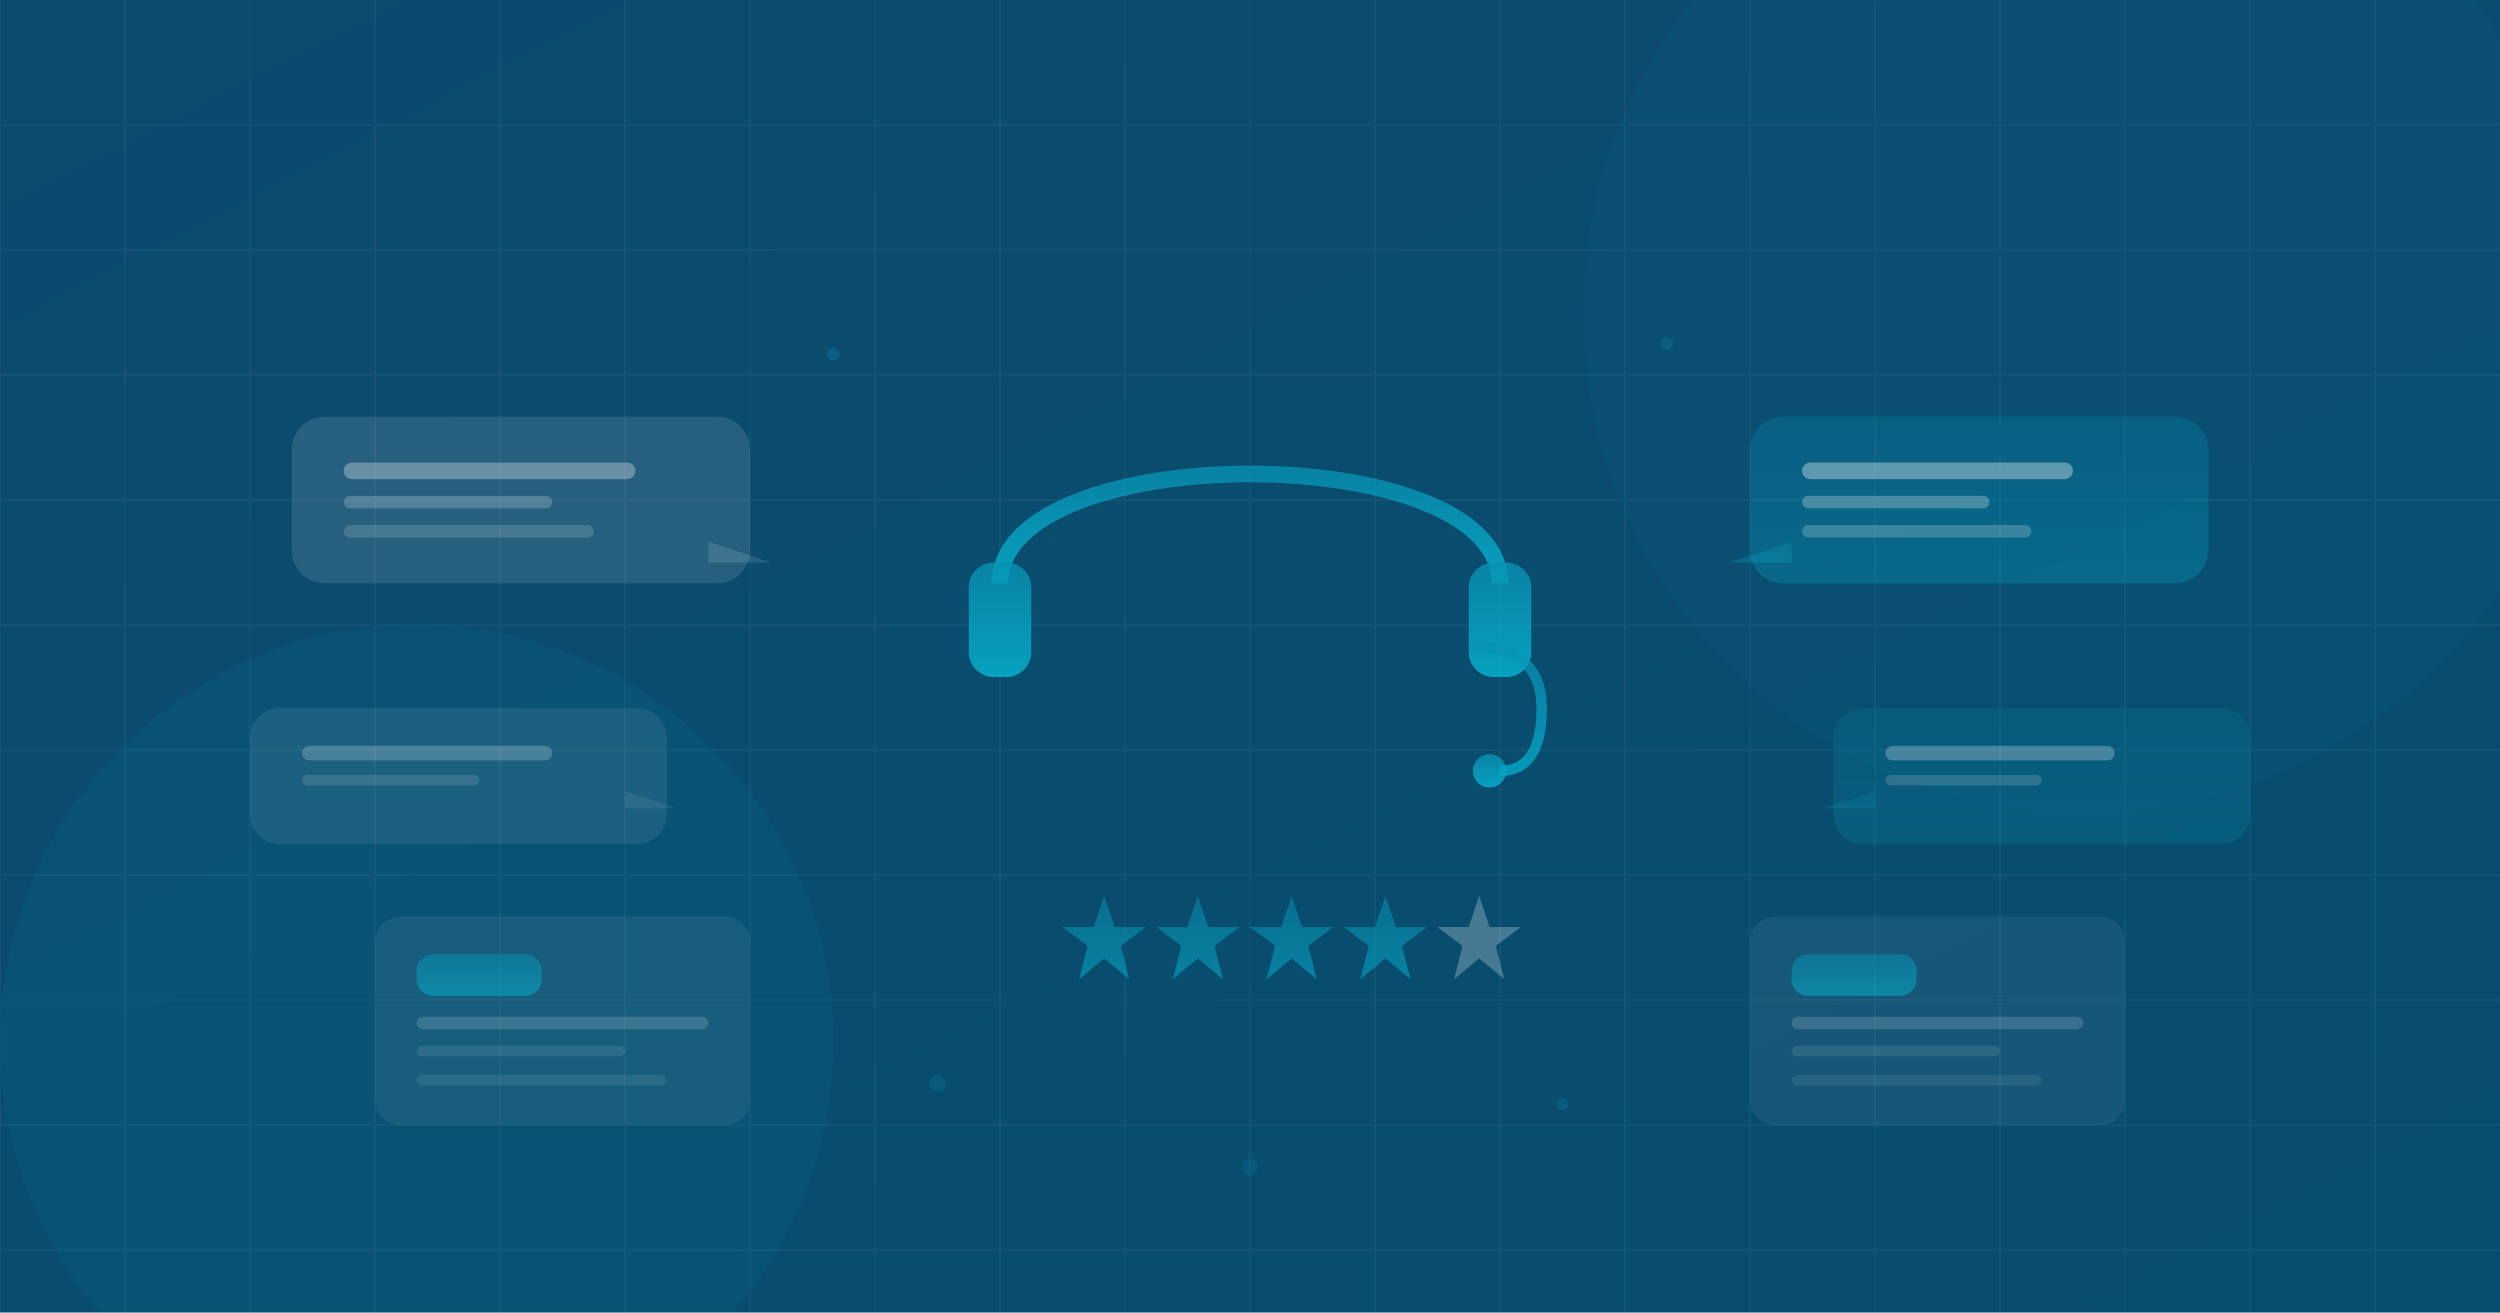
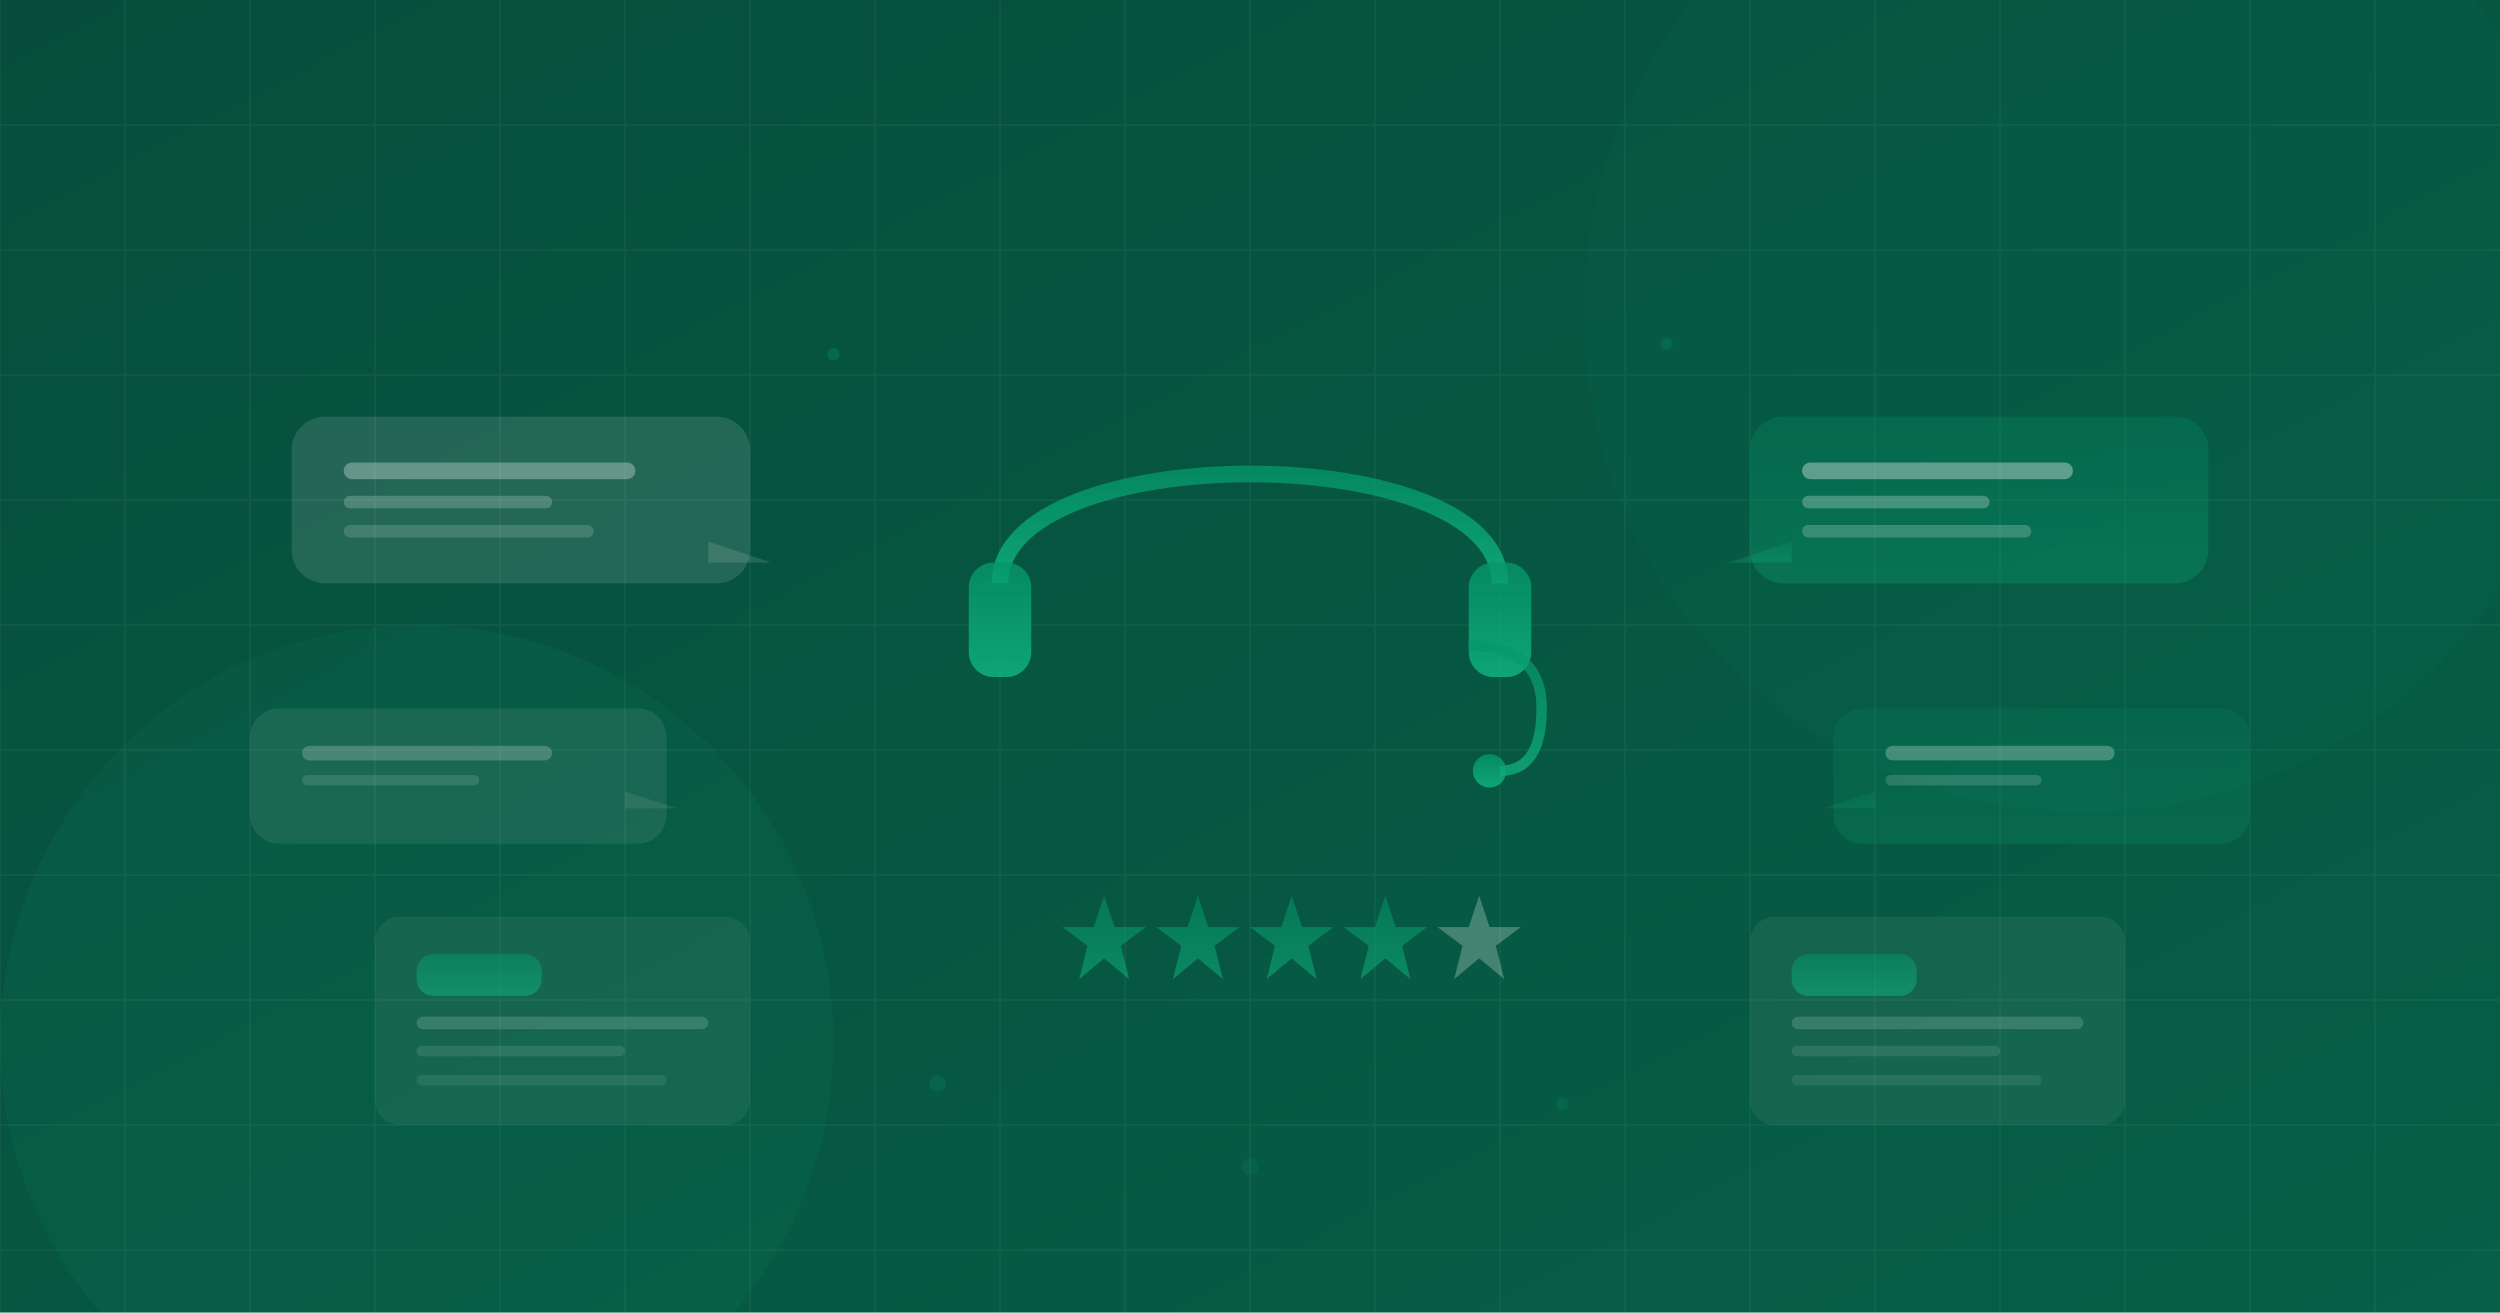
<svg xmlns="http://www.w3.org/2000/svg" viewBox="0 0 1200 630">
  <defs>
    <linearGradient id="bg_klantenservice" x1="0%" y1="0%" x2="100%" y2="100%">
-       <stop offset="0%" style="stop-color:#0c4a6e" />
-       <stop offset="100%" style="stop-color:#064e6e" />
+       <stop offset="0%" style="stop-color:#064E3B" />
+       <stop offset="100%" style="stop-color:#065F46" />
    </linearGradient>
    <linearGradient id="tg_klantenservice" x1="0%" y1="0%" x2="0%" y2="100%">
-       <stop offset="0%" style="stop-color:#0891b2" />
-       <stop offset="100%" style="stop-color:#06b6d4" />
+       <stop offset="0%" style="stop-color:#059669" />
+       <stop offset="100%" style="stop-color:#10B981" />
    </linearGradient>
  </defs>
  <rect width="1200" height="630" fill="url(#bg_klantenservice)" />
  <g opacity="0.04" stroke="#ffffff" stroke-width="1">
    <line x1="0" y1="0" x2="0" y2="630" />
    <line x1="60" y1="0" x2="60" y2="630" />
    <line x1="120" y1="0" x2="120" y2="630" />
    <line x1="180" y1="0" x2="180" y2="630" />
    <line x1="240" y1="0" x2="240" y2="630" />
    <line x1="300" y1="0" x2="300" y2="630" />
    <line x1="360" y1="0" x2="360" y2="630" />
    <line x1="420" y1="0" x2="420" y2="630" />
    <line x1="480" y1="0" x2="480" y2="630" />
    <line x1="540" y1="0" x2="540" y2="630" />
    <line x1="600" y1="0" x2="600" y2="630" />
    <line x1="660" y1="0" x2="660" y2="630" />
    <line x1="720" y1="0" x2="720" y2="630" />
    <line x1="780" y1="0" x2="780" y2="630" />
    <line x1="840" y1="0" x2="840" y2="630" />
    <line x1="900" y1="0" x2="900" y2="630" />
    <line x1="960" y1="0" x2="960" y2="630" />
    <line x1="1020" y1="0" x2="1020" y2="630" />
    <line x1="1080" y1="0" x2="1080" y2="630" />
    <line x1="1140" y1="0" x2="1140" y2="630" />
    <line x1="0" y1="60" x2="1200" y2="60" />
    <line x1="0" y1="120" x2="1200" y2="120" />
    <line x1="0" y1="180" x2="1200" y2="180" />
    <line x1="0" y1="240" x2="1200" y2="240" />
    <line x1="0" y1="300" x2="1200" y2="300" />
    <line x1="0" y1="360" x2="1200" y2="360" />
    <line x1="0" y1="420" x2="1200" y2="420" />
    <line x1="0" y1="480" x2="1200" y2="480" />
    <line x1="0" y1="540" x2="1200" y2="540" />
    <line x1="0" y1="600" x2="1200" y2="600" />
  </g>
-   <circle cx="200" cy="500" r="200" fill="#06b6d4" opacity="0.06" />
-   <circle cx="1000" cy="150" r="240" fill="#0891b2" opacity="0.05" />
+   <circle cx="200" cy="500" r="200" fill="#10B981" opacity="0.06" />
+   <circle cx="1000" cy="150" r="240" fill="#059669" opacity="0.05" />
  <path d="M480 280 C480 210, 720 210, 720 280" stroke="url(#tg_klantenservice)" stroke-width="8" fill="none" opacity="0.8" />
  <rect x="465" y="270" width="30" height="55" rx="12" fill="url(#tg_klantenservice)" opacity="0.8" />
  <rect x="705" y="270" width="30" height="55" rx="12" fill="url(#tg_klantenservice)" opacity="0.8" />
  <path d="M705 310 Q740 310, 740 340 Q740 370, 720 370" stroke="url(#tg_klantenservice)" stroke-width="5" fill="none" opacity="0.7" />
  <circle cx="715" cy="370" r="8" fill="url(#tg_klantenservice)" opacity="0.8" />
  <rect x="140" y="200" width="220" height="80" rx="16" fill="#ffffff" opacity="0.12" />
  <rect x="165" y="222" width="140" height="8" rx="4" fill="#ffffff" opacity="0.3" />
  <rect x="165" y="238" width="100" height="6" rx="3" fill="#ffffff" opacity="0.2" />
  <rect x="165" y="252" width="120" height="6" rx="3" fill="#ffffff" opacity="0.15" />
  <path d="M340 260 L370 270 L340 270" fill="#ffffff" opacity="0.12" />
  <rect x="840" y="200" width="220" height="80" rx="16" fill="url(#tg_klantenservice)" opacity="0.25" />
  <rect x="865" y="222" width="130" height="8" rx="4" fill="#ffffff" opacity="0.35" />
  <rect x="865" y="238" width="90" height="6" rx="3" fill="#ffffff" opacity="0.25" />
  <rect x="865" y="252" width="110" height="6" rx="3" fill="#ffffff" opacity="0.2" />
  <path d="M860 260 L830 270 L860 270" fill="url(#tg_klantenservice)" opacity="0.25" />
  <rect x="120" y="340" width="200" height="65" rx="14" fill="#ffffff" opacity="0.08" />
  <rect x="145" y="358" width="120" height="7" rx="3.5" fill="#ffffff" opacity="0.2" />
  <rect x="145" y="372" width="85" height="5" rx="2.5" fill="#ffffff" opacity="0.12" />
  <path d="M300 380 L325 388 L300 388" fill="#ffffff" opacity="0.08" />
  <rect x="880" y="340" width="200" height="65" rx="14" fill="url(#tg_klantenservice)" opacity="0.15" />
  <rect x="905" y="358" width="110" height="7" rx="3.5" fill="#ffffff" opacity="0.25" />
  <rect x="905" y="372" width="75" height="5" rx="2.5" fill="#ffffff" opacity="0.15" />
  <path d="M900 380 L875 388 L900 388" fill="url(#tg_klantenservice)" opacity="0.15" />
  <rect x="180" y="440" width="180" height="100" rx="12" fill="#ffffff" opacity="0.06" />
  <rect x="200" y="458" width="60" height="20" rx="8" fill="url(#tg_klantenservice)" opacity="0.5" />
  <rect x="200" y="488" width="140" height="6" rx="3" fill="#ffffff" opacity="0.15" />
  <rect x="200" y="502" width="100" height="5" rx="2.5" fill="#ffffff" opacity="0.1" />
  <rect x="200" y="516" width="120" height="5" rx="2.5" fill="#ffffff" opacity="0.08" />
  <rect x="840" y="440" width="180" height="100" rx="12" fill="#ffffff" opacity="0.06" />
  <rect x="860" y="458" width="60" height="20" rx="8" fill="url(#tg_klantenservice)" opacity="0.5" />
  <rect x="860" y="488" width="140" height="6" rx="3" fill="#ffffff" opacity="0.15" />
  <rect x="860" y="502" width="100" height="5" rx="2.5" fill="#ffffff" opacity="0.1" />
  <rect x="860" y="516" width="120" height="5" rx="2.5" fill="#ffffff" opacity="0.08" />
  <g transform="translate(510, 430)" opacity="0.5">
    <polygon points="20,0 25,15 40,15 28,24 32,40 20,30 8,40 12,24 0,15 15,15" fill="url(#tg_klantenservice)" />
  </g>
  <g transform="translate(555, 430)" opacity="0.5">
    <polygon points="20,0 25,15 40,15 28,24 32,40 20,30 8,40 12,24 0,15 15,15" fill="url(#tg_klantenservice)" />
  </g>
  <g transform="translate(600, 430)" opacity="0.5">
    <polygon points="20,0 25,15 40,15 28,24 32,40 20,30 8,40 12,24 0,15 15,15" fill="url(#tg_klantenservice)" />
  </g>
  <g transform="translate(645, 430)" opacity="0.5">
    <polygon points="20,0 25,15 40,15 28,24 32,40 20,30 8,40 12,24 0,15 15,15" fill="url(#tg_klantenservice)" />
  </g>
  <g transform="translate(690, 430)" opacity="0.25">
    <polygon points="20,0 25,15 40,15 28,24 32,40 20,30 8,40 12,24 0,15 15,15" fill="#ffffff" />
  </g>
-   <circle cx="400" cy="170" r="3" fill="#0891b2" opacity="0.3" />
-   <circle cx="800" cy="165" r="3" fill="#0891b2" opacity="0.25" />
-   <circle cx="450" cy="520" r="4" fill="#0891b2" opacity="0.2" />
-   <circle cx="750" cy="530" r="3" fill="#0891b2" opacity="0.2" />
-   <circle cx="600" cy="560" r="4" fill="#0891b2" opacity="0.15" />
+   <circle cx="400" cy="170" r="3" fill="#059669" opacity="0.3" />
+   <circle cx="800" cy="165" r="3" fill="#059669" opacity="0.25" />
+   <circle cx="450" cy="520" r="4" fill="#059669" opacity="0.2" />
+   <circle cx="750" cy="530" r="3" fill="#059669" opacity="0.2" />
+   <circle cx="600" cy="560" r="4" fill="#059669" opacity="0.15" />
</svg>
